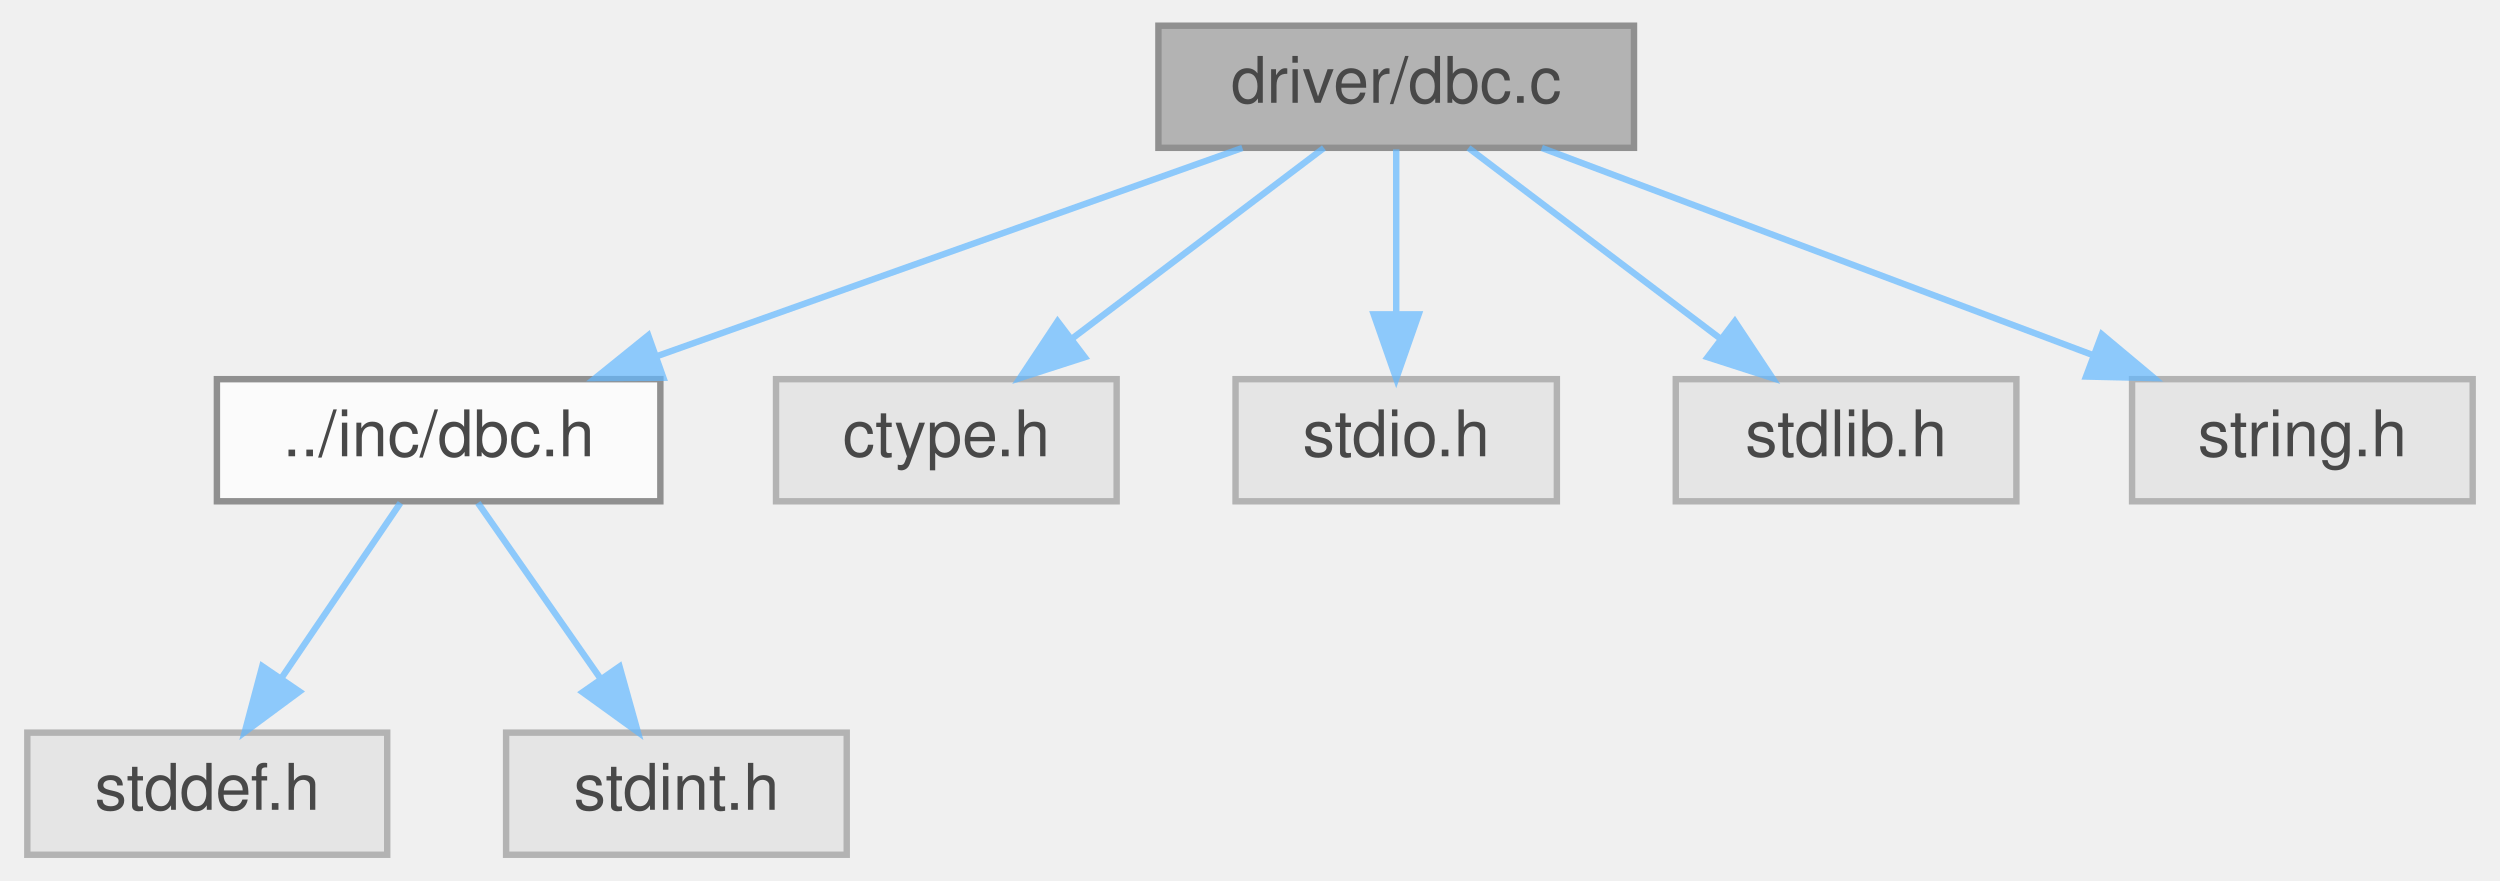
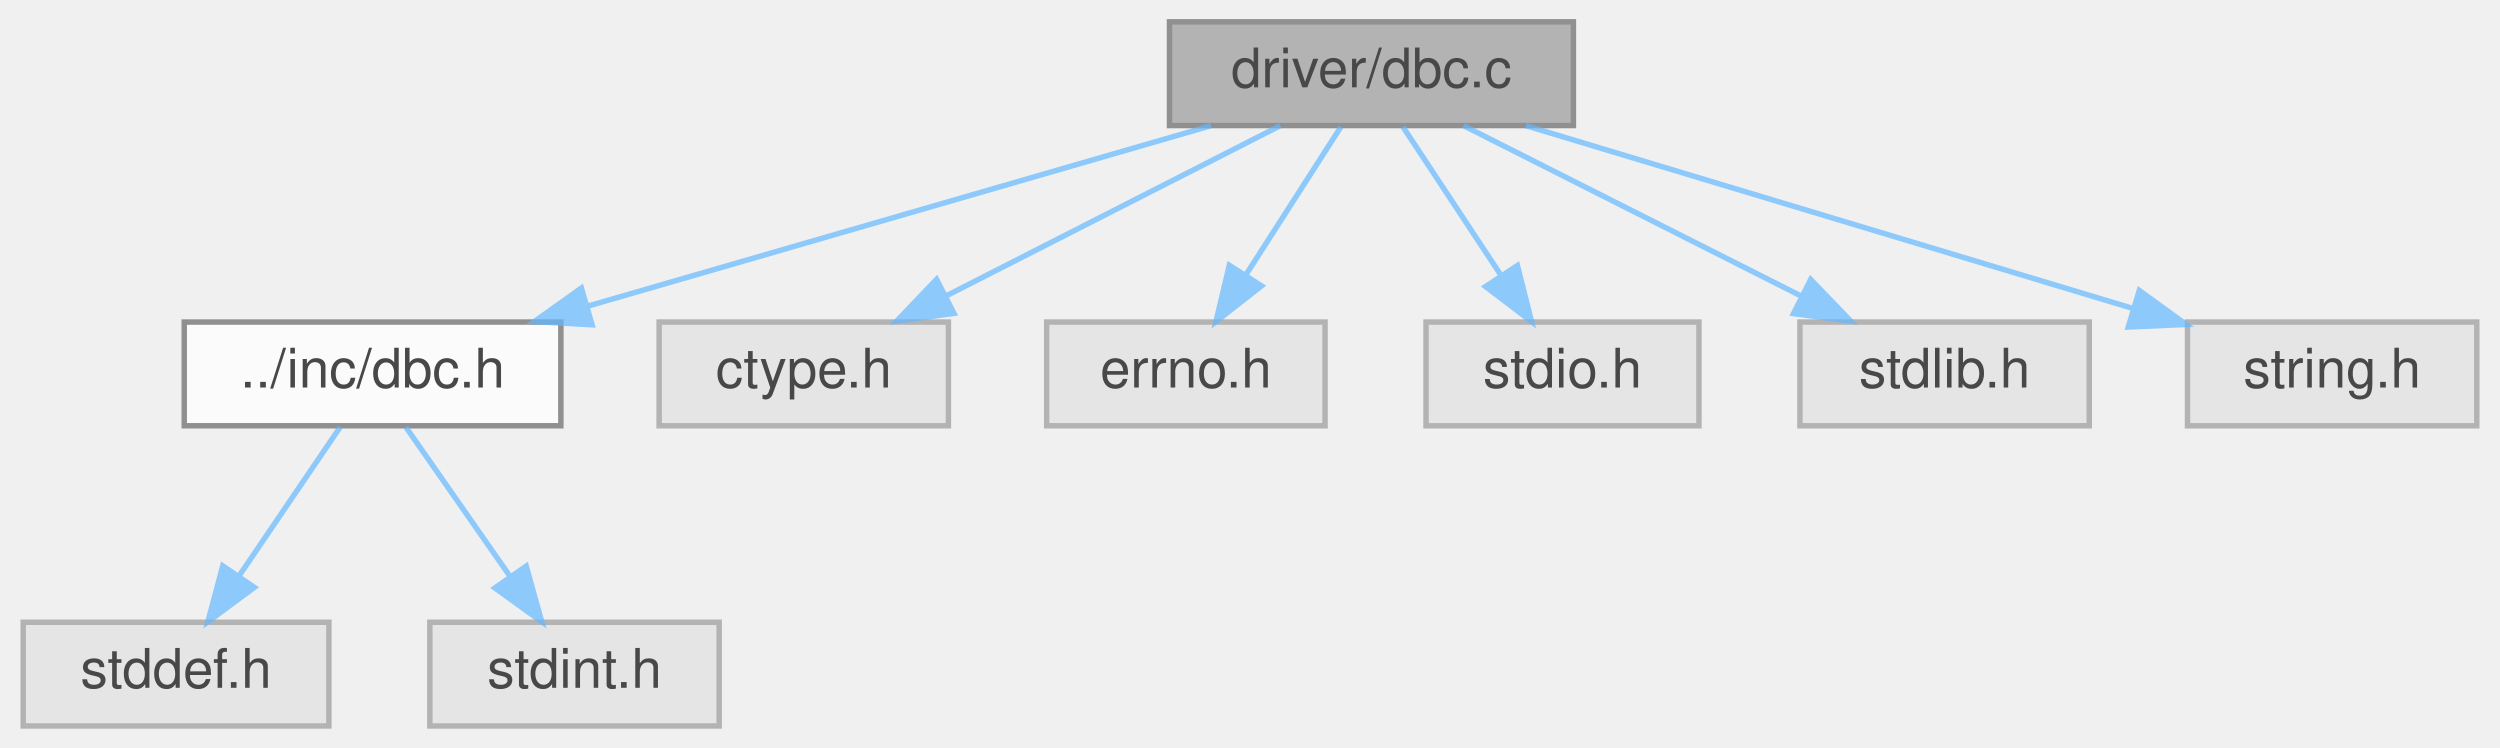
- <svg xmlns="http://www.w3.org/2000/svg" xmlns:xlink="http://www.w3.org/1999/xlink" width="389pt" height="137pt" viewBox="0.00 0.00 388.50 137.00">
+ <svg xmlns="http://www.w3.org/2000/svg" xmlns:xlink="http://www.w3.org/1999/xlink" width="458pt" height="137pt" viewBox="0.00 0.00 457.50 137.00">
  <svg id="main" version="1.1" xml:space="preserve">
    <style type="text/css">
.node, .edge {opacity: 0.7;}
.node.selected, .edge.selected {opacity: 1;}
.edge:hover path { stroke: red; }
.edge:hover polygon { stroke: red; fill: red; }
</style>
    <svg id="graph" class="graph">
      <g id="graph0" class="graph" transform="scale(1 1) rotate(0) translate(4 133)">
        <g id="Node000001" class="node">
          <g id="a_Node000001">
            <a xlink:title="DBC (CAN database) parser and signal-bit decoder.">
-               <polygon fill="#999999" stroke="#666666" points="250,-129 176,-129 176,-110 250,-110 250,-129" />
-               <text text-anchor="middle" x="213" y="-117" font-family="Helvetica,sans-Serif" font-size="10.00">driver/dbc.c</text>
+               <polygon fill="#999999" stroke="#666666" points="284,-129 210,-129 210,-110 284,-110 284,-129" />
+               <text text-anchor="middle" x="247" y="-117" font-family="Helvetica,sans-Serif" font-size="10.00">driver/dbc.c</text>
            </a>
          </g>
        </g>
        <g id="Node000002" class="node">
          <g id="a_Node000002">
            <a xlink:href="dbc_8h.html" target="_top" xlink:title="Minimal CAN database (DBC) model, parser, and signal decoder.">
              <polygon fill="white" stroke="#666666" points="98.5,-74 29.5,-74 29.5,-55 98.5,-55 98.5,-74" />
              <text text-anchor="middle" x="64" y="-62" font-family="Helvetica,sans-Serif" font-size="10.00">../inc/dbc.h</text>
            </a>
          </g>
        </g>
        <g id="edge1_Node000001_Node000002" class="edge">
          <g id="a_edge1_Node000001_Node000002">
            <a xlink:title=" ">
-               <path fill="none" stroke="#63b8ff" d="M189.06,-109.98C164.44,-101.23 125.88,-87.51 98.08,-77.62" />
-               <polygon fill="#63b8ff" stroke="#63b8ff" points="98.97,-74.22 88.38,-74.17 96.62,-80.82 98.97,-74.22" />
+               <path fill="none" stroke="#63b8ff" d="M217.6,-109.98C186.61,-101.01 137.62,-86.82 103.33,-76.89" />
+               <polygon fill="#63b8ff" stroke="#63b8ff" points="104.21,-73.5 93.63,-74.08 102.26,-80.23 104.21,-73.5" />
            </a>
          </g>
        </g>
        <g id="Node000005" class="node">
          <g id="a_Node000005">
            <a xlink:title=" ">
              <polygon fill="#e0e0e0" stroke="#999999" points="169.5,-74 116.5,-74 116.5,-55 169.5,-55 169.5,-74" />
              <text text-anchor="middle" x="143" y="-62" font-family="Helvetica,sans-Serif" font-size="10.00">ctype.h</text>
            </a>
          </g>
        </g>
        <g id="edge4_Node000001_Node000005" class="edge">
          <g id="a_edge4_Node000001_Node000005">
            <a xlink:title=" ">
-               <path fill="none" stroke="#63b8ff" d="M201.75,-109.98C191.2,-102 175.2,-89.88 162.56,-80.31" />
-               <polygon fill="#63b8ff" stroke="#63b8ff" points="164.54,-77.42 154.45,-74.17 160.31,-83 164.54,-77.42" />
+               <path fill="none" stroke="#63b8ff" d="M230.29,-109.98C213.79,-101.57 188.3,-88.59 169.12,-78.81" />
+               <polygon fill="#63b8ff" stroke="#63b8ff" points="170.51,-75.59 160.01,-74.17 167.33,-81.83 170.51,-75.59" />
            </a>
          </g>
        </g>
        <g id="Node000006" class="node">
          <g id="a_Node000006">
            <a xlink:title=" ">
-               <polygon fill="#e0e0e0" stroke="#999999" points="238,-74 188,-74 188,-55 238,-55 238,-74" />
-               <text text-anchor="middle" x="213" y="-62" font-family="Helvetica,sans-Serif" font-size="10.00">stdio.h</text>
+               <polygon fill="#e0e0e0" stroke="#999999" points="238.5,-74 187.5,-74 187.5,-55 238.5,-55 238.5,-74" />
+               <text text-anchor="middle" x="213" y="-62" font-family="Helvetica,sans-Serif" font-size="10.00">errno.h</text>
            </a>
          </g>
        </g>
        <g id="edge5_Node000001_Node000006" class="edge">
          <g id="a_edge5_Node000001_Node000006">
            <a xlink:title=" ">
-               <path fill="none" stroke="#63b8ff" d="M213,-109.75C213,-102.8 213,-92.85 213,-84.13" />
-               <polygon fill="#63b8ff" stroke="#63b8ff" points="216.5,-84.09 213,-74.09 209.5,-84.09 216.5,-84.09" />
+               <path fill="none" stroke="#63b8ff" d="M241.39,-109.75C236.68,-102.42 229.83,-91.73 224.03,-82.7" />
+               <polygon fill="#63b8ff" stroke="#63b8ff" points="226.86,-80.62 218.51,-74.09 220.96,-84.4 226.86,-80.62" />
            </a>
          </g>
        </g>
        <g id="Node000007" class="node">
          <g id="a_Node000007">
            <a xlink:title=" ">
-               <polygon fill="#e0e0e0" stroke="#999999" points="309.5,-74 256.5,-74 256.5,-55 309.5,-55 309.5,-74" />
-               <text text-anchor="middle" x="283" y="-62" font-family="Helvetica,sans-Serif" font-size="10.00">stdlib.h</text>
+               <polygon fill="#e0e0e0" stroke="#999999" points="307,-74 257,-74 257,-55 307,-55 307,-74" />
+               <text text-anchor="middle" x="282" y="-62" font-family="Helvetica,sans-Serif" font-size="10.00">stdio.h</text>
            </a>
          </g>
        </g>
        <g id="edge6_Node000001_Node000007" class="edge">
          <g id="a_edge6_Node000001_Node000007">
            <a xlink:title=" ">
-               <path fill="none" stroke="#63b8ff" d="M224.25,-109.98C234.8,-102 250.8,-89.88 263.44,-80.31" />
-               <polygon fill="#63b8ff" stroke="#63b8ff" points="265.69,-83 271.55,-74.17 261.46,-77.42 265.69,-83" />
+               <path fill="none" stroke="#63b8ff" d="M252.78,-109.75C257.62,-102.42 264.68,-91.73 270.64,-82.7" />
+               <polygon fill="#63b8ff" stroke="#63b8ff" points="273.74,-84.36 276.33,-74.09 267.9,-80.5 273.74,-84.36" />
            </a>
          </g>
        </g>
        <g id="Node000008" class="node">
          <g id="a_Node000008">
            <a xlink:title=" ">
-               <polygon fill="#e0e0e0" stroke="#999999" points="380.5,-74 327.5,-74 327.5,-55 380.5,-55 380.5,-74" />
-               <text text-anchor="middle" x="354" y="-62" font-family="Helvetica,sans-Serif" font-size="10.00">string.h</text>
+               <polygon fill="#e0e0e0" stroke="#999999" points="378.5,-74 325.5,-74 325.5,-55 378.5,-55 378.5,-74" />
+               <text text-anchor="middle" x="352" y="-62" font-family="Helvetica,sans-Serif" font-size="10.00">stdlib.h</text>
            </a>
          </g>
        </g>
        <g id="edge7_Node000001_Node000008" class="edge">
          <g id="a_edge7_Node000001_Node000008">
            <a xlink:title=" ">
-               <path fill="none" stroke="#63b8ff" d="M235.65,-109.98C258.85,-101.27 295.12,-87.63 321.4,-77.75" />
-               <polygon fill="#63b8ff" stroke="#63b8ff" points="322.8,-80.97 330.93,-74.17 320.34,-74.41 322.8,-80.97" />
+               <path fill="none" stroke="#63b8ff" d="M263.87,-109.98C280.61,-101.54 306.5,-88.47 325.89,-78.68" />
+               <polygon fill="#63b8ff" stroke="#63b8ff" points="327.47,-81.8 334.82,-74.17 324.32,-75.55 327.47,-81.8" />
+             </a>
+           </g>
+         </g>
+         <g id="Node000009" class="node">
+           <g id="a_Node000009">
+             <a xlink:title=" ">
+               <polygon fill="#e0e0e0" stroke="#999999" points="449.5,-74 396.5,-74 396.5,-55 449.5,-55 449.5,-74" />
+               <text text-anchor="middle" x="423" y="-62" font-family="Helvetica,sans-Serif" font-size="10.00">string.h</text>
+             </a>
+           </g>
+         </g>
+         <g id="edge8_Node000001_Node000009" class="edge">
+           <g id="a_edge8_Node000001_Node000009">
+             <a xlink:title=" ">
+               <path fill="none" stroke="#63b8ff" d="M275.28,-109.98C305.48,-100.89 353.46,-86.44 386.5,-76.49" />
+               <polygon fill="#63b8ff" stroke="#63b8ff" points="387.67,-79.79 396.24,-73.56 385.65,-73.09 387.67,-79.79" />
            </a>
          </g>
        </g>
        <g id="Node000003" class="node">
          <g id="a_Node000003">
            <a xlink:title=" ">
              <polygon fill="#e0e0e0" stroke="#999999" points="56,-19 0,-19 0,0 56,0 56,-19" />
              <text text-anchor="middle" x="28" y="-7" font-family="Helvetica,sans-Serif" font-size="10.00">stddef.h</text>
            </a>
          </g>
        </g>
        <g id="edge2_Node000002_Node000003" class="edge">
          <g id="a_edge2_Node000002_Node000003">
            <a xlink:title=" ">
              <path fill="none" stroke="#63b8ff" d="M58.06,-54.75C53.02,-47.34 45.66,-36.5 39.49,-27.41" />
              <polygon fill="#63b8ff" stroke="#63b8ff" points="42.35,-25.39 33.83,-19.09 36.56,-29.33 42.35,-25.39" />
            </a>
          </g>
        </g>
        <g id="Node000004" class="node">
          <g id="a_Node000004">
            <a xlink:title=" ">
              <polygon fill="#e0e0e0" stroke="#999999" points="127.5,-19 74.5,-19 74.5,0 127.5,0 127.5,-19" />
              <text text-anchor="middle" x="101" y="-7" font-family="Helvetica,sans-Serif" font-size="10.00">stdint.h</text>
            </a>
          </g>
        </g>
        <g id="edge3_Node000002_Node000004" class="edge">
          <g id="a_edge3_Node000002_Node000004">
            <a xlink:title=" ">
              <path fill="none" stroke="#63b8ff" d="M70.11,-54.75C75.28,-47.34 82.85,-36.5 89.19,-27.41" />
              <polygon fill="#63b8ff" stroke="#63b8ff" points="92.15,-29.29 95,-19.09 86.41,-25.29 92.15,-29.29" />
            </a>
          </g>
        </g>
      </g>
    </svg>
  </svg>
  <style type="text/css">

[data-mouse-over-selected='false'] { opacity: 0.7; }
[data-mouse-over-selected='true']  { opacity: 1.0; }

</style>
</svg>
